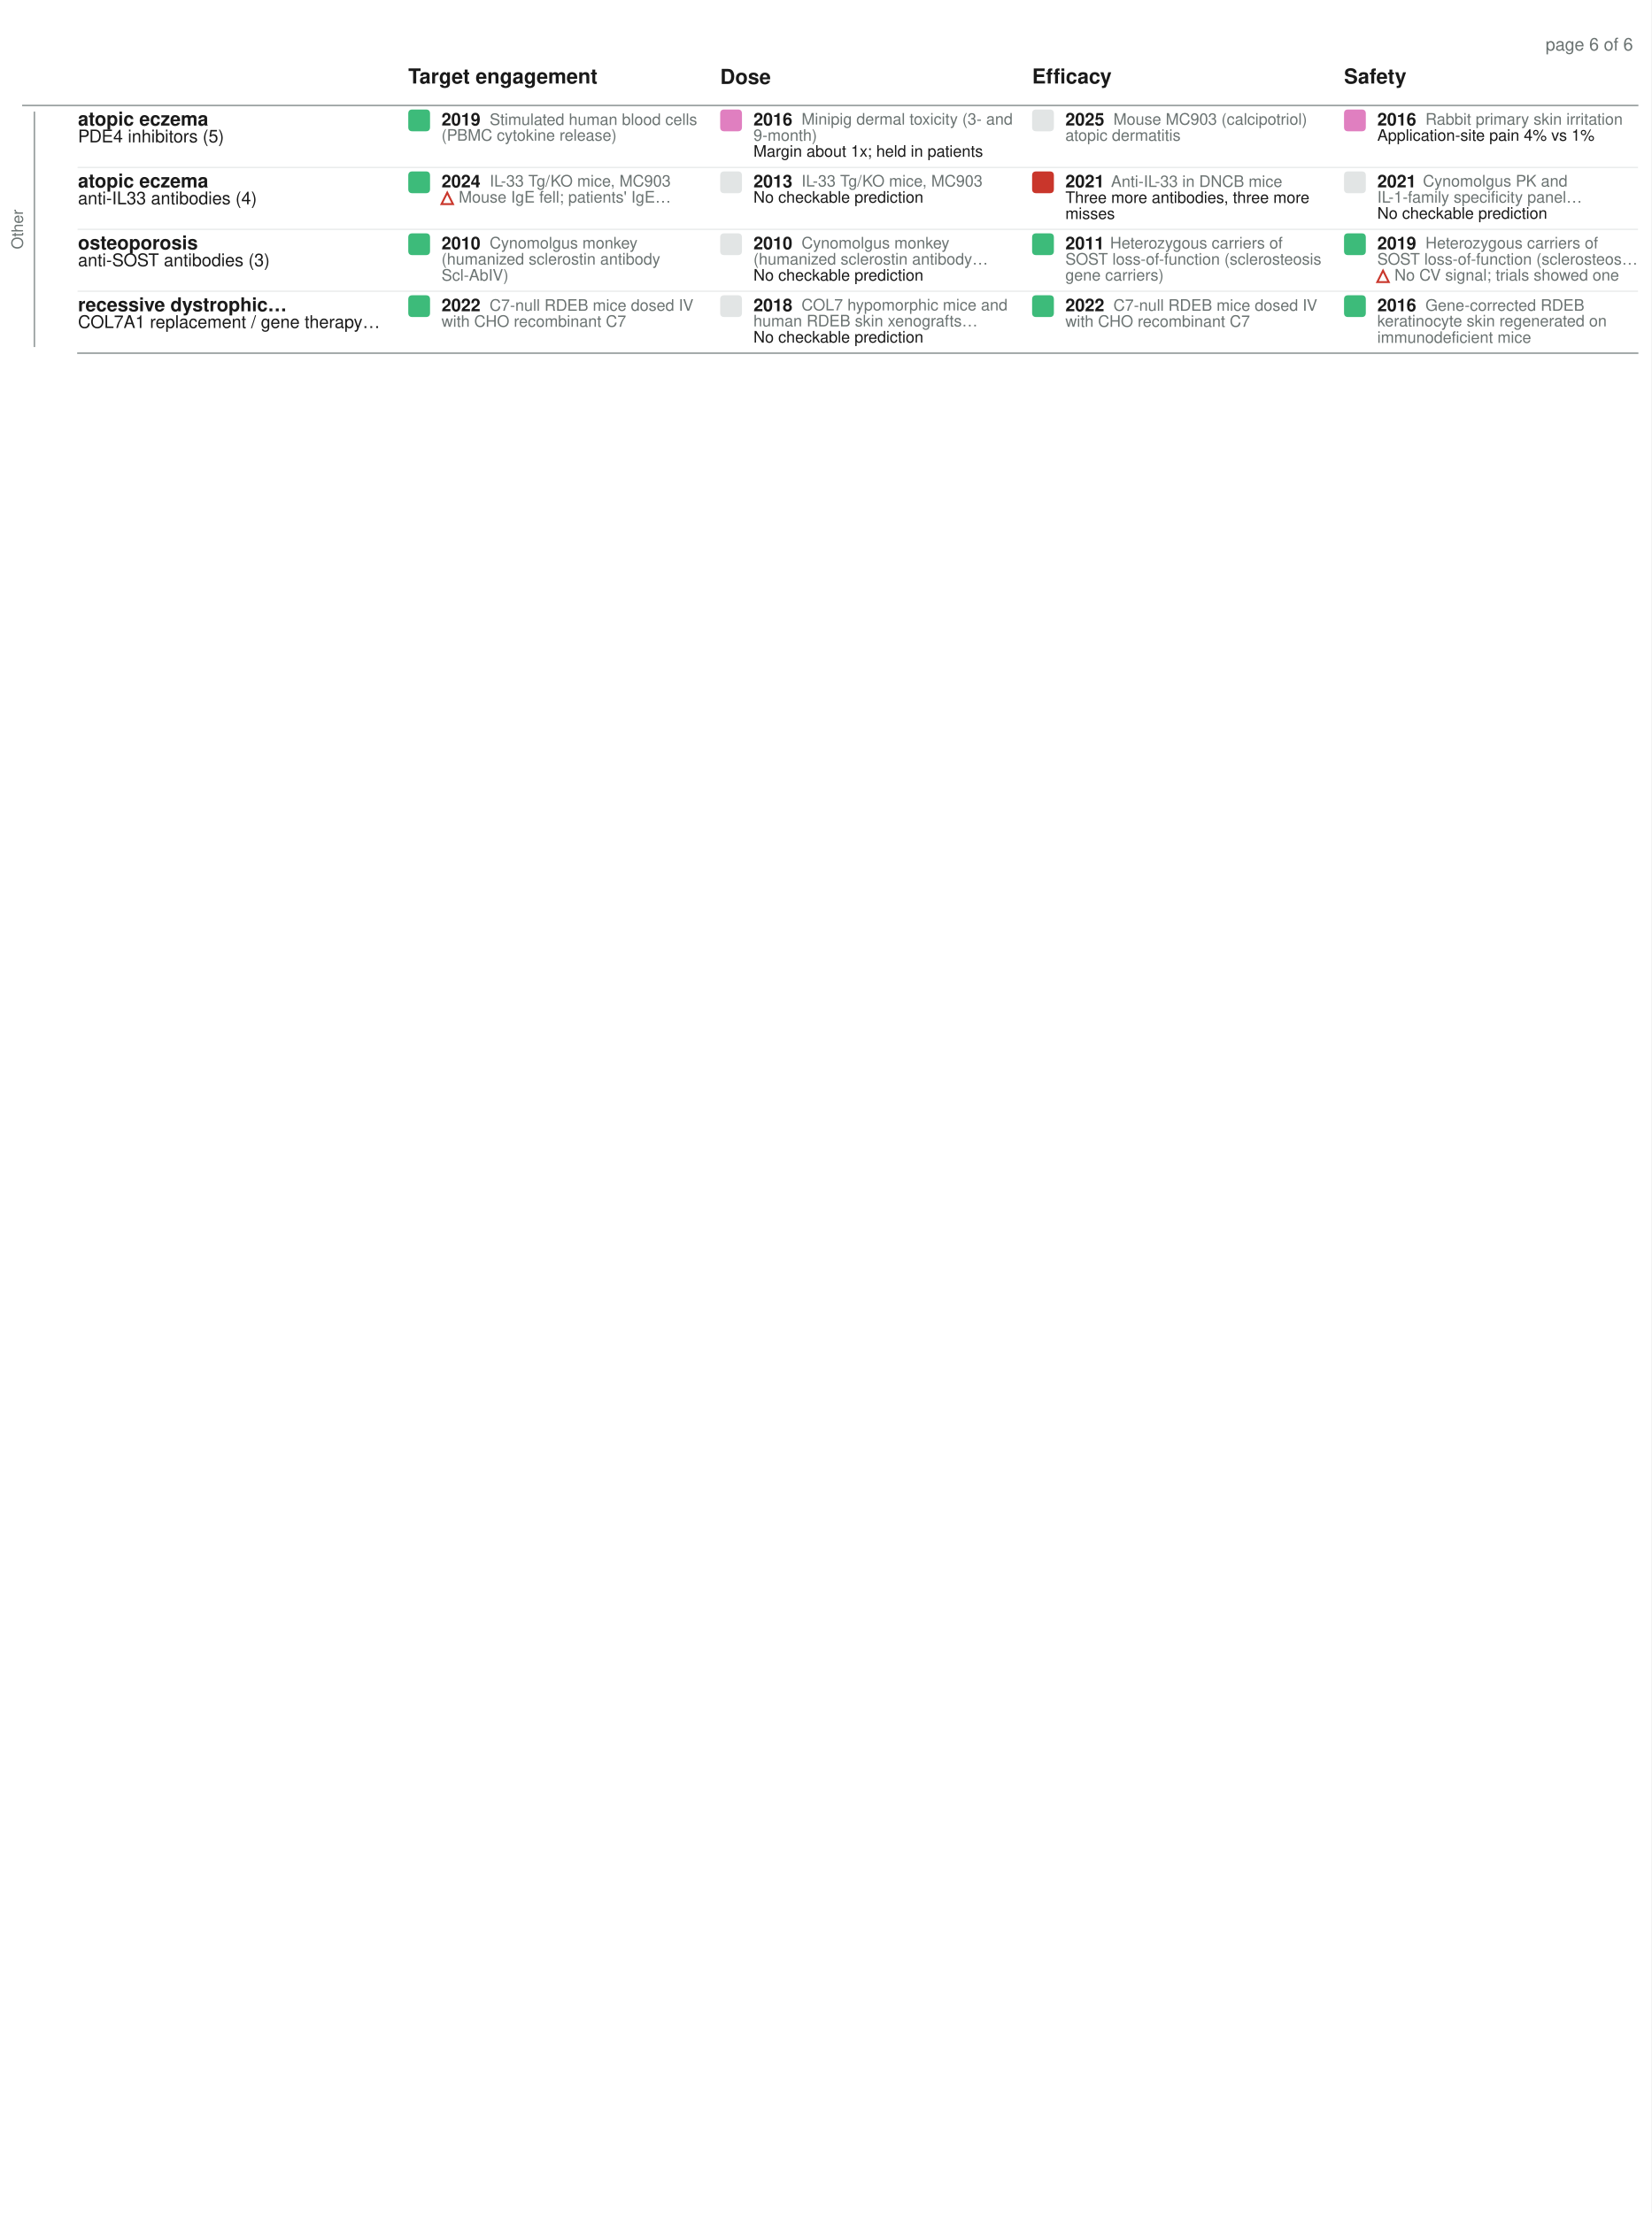
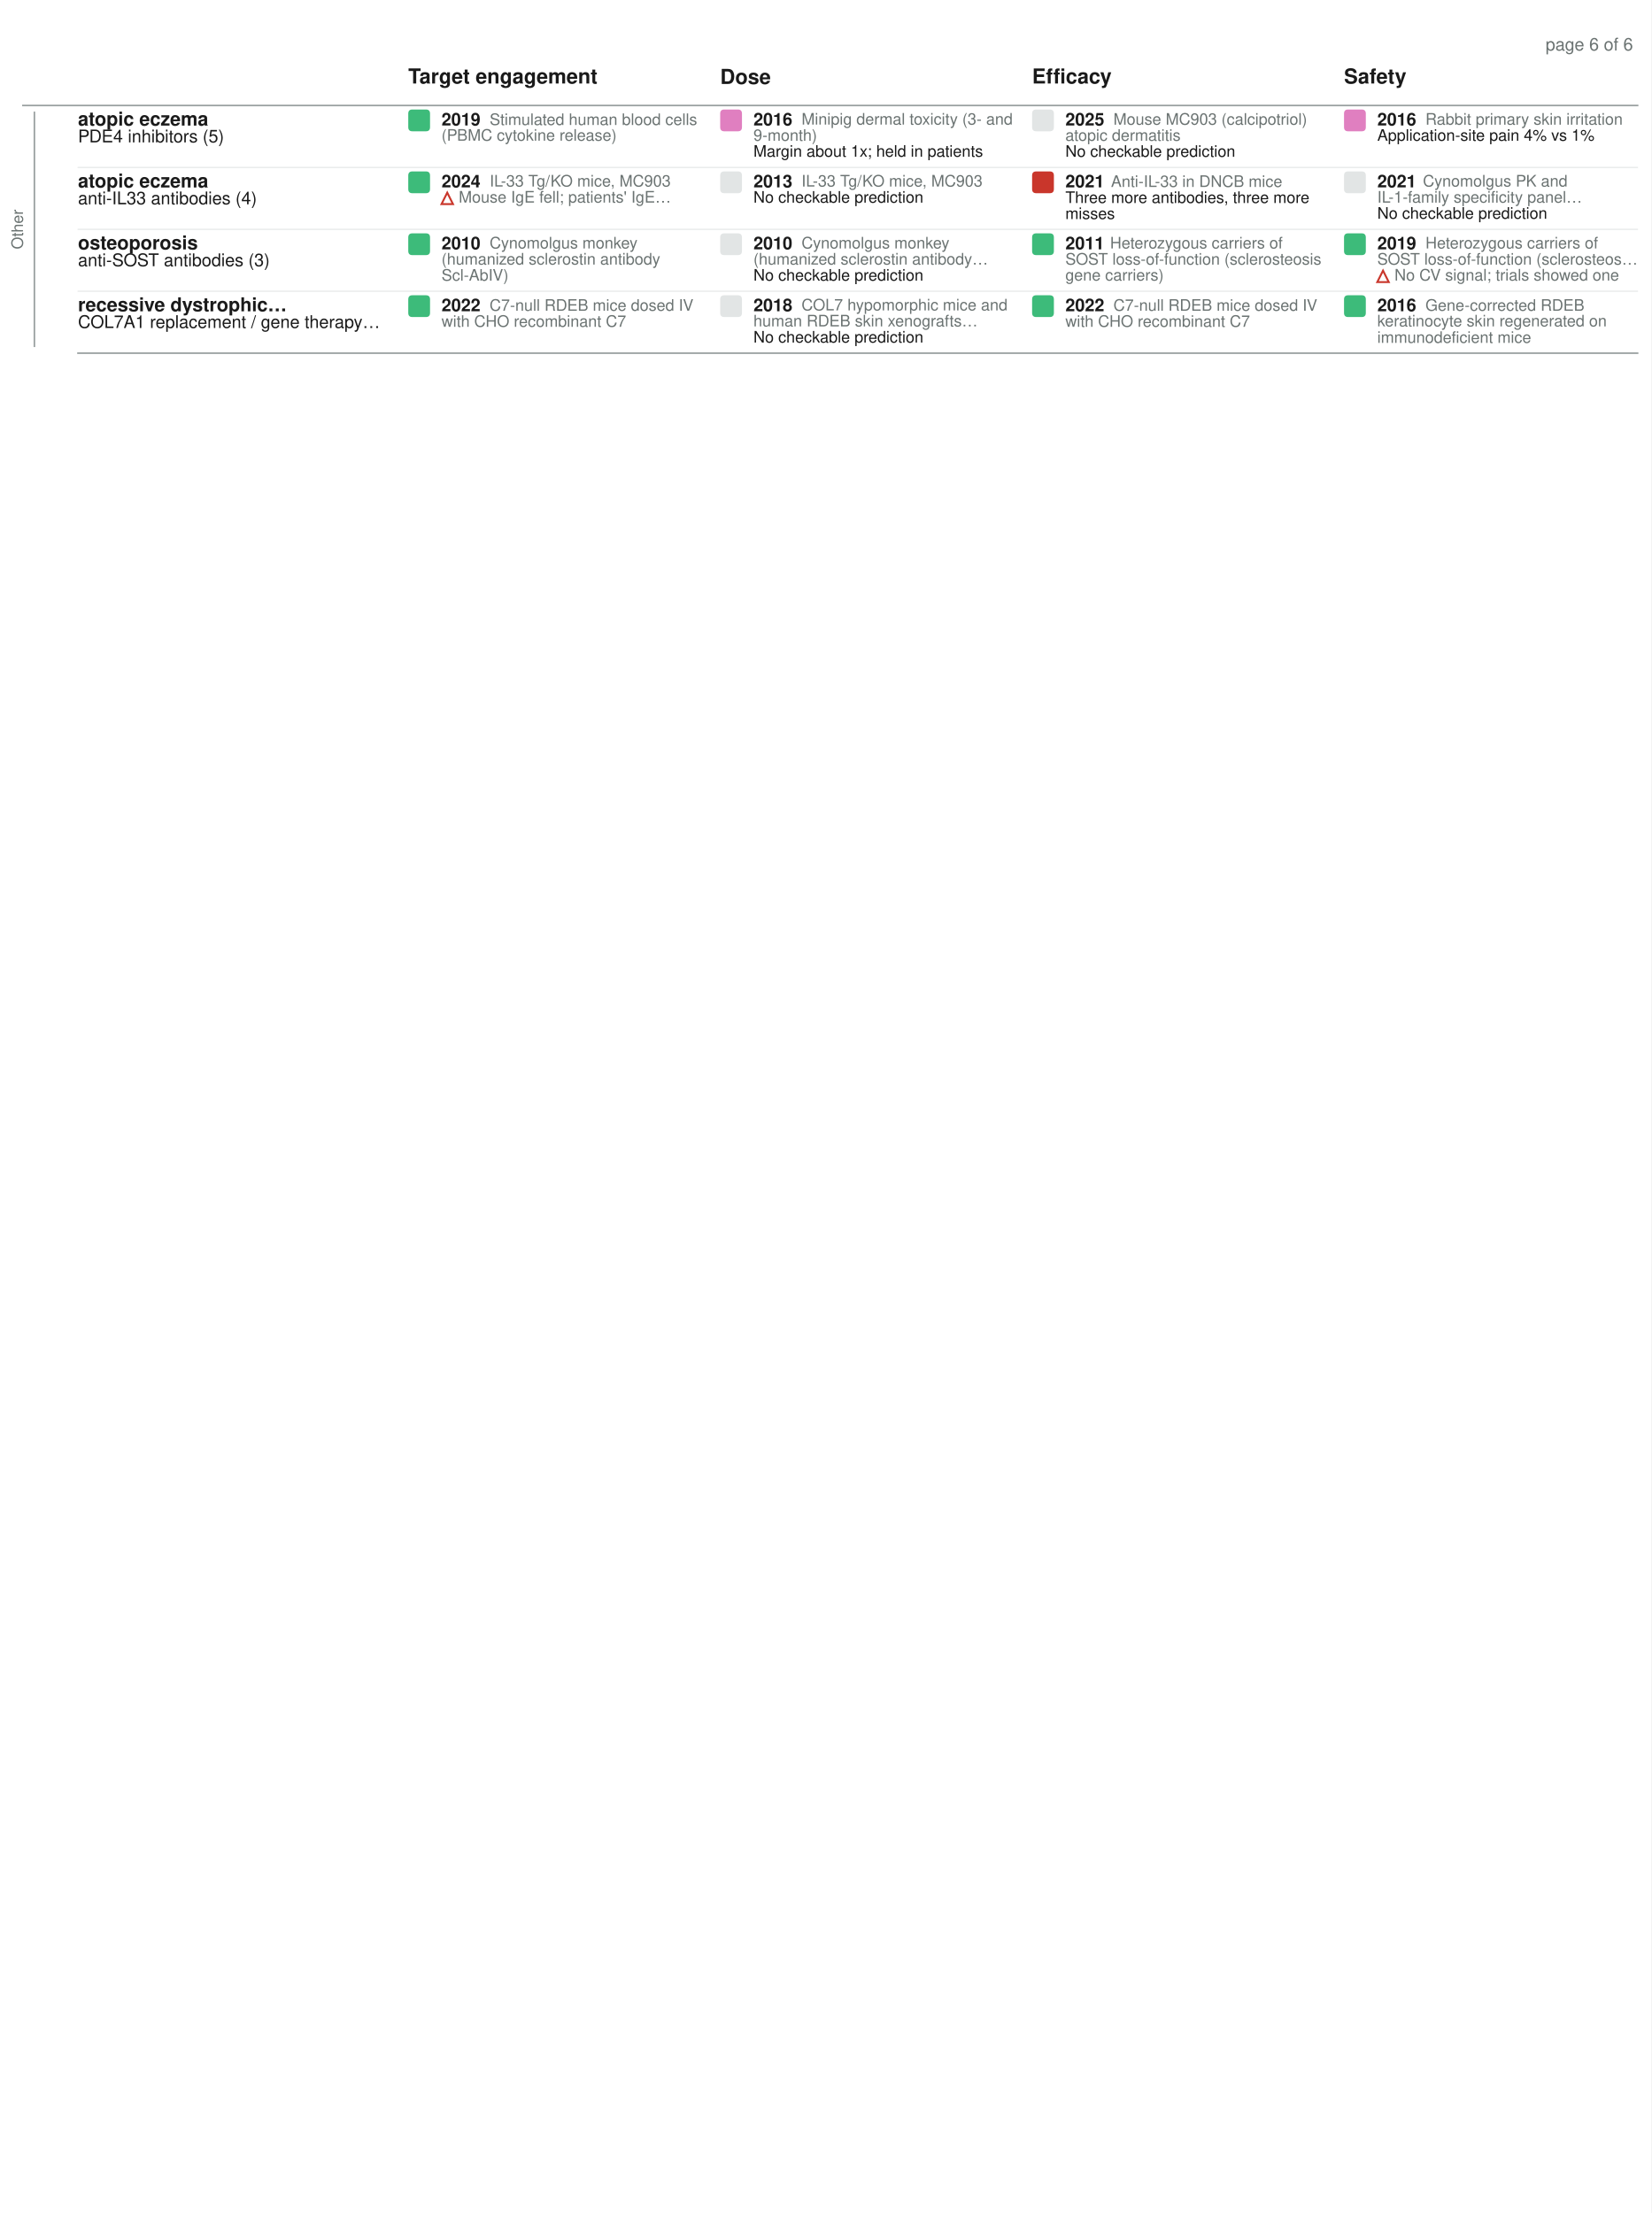
<svg xmlns="http://www.w3.org/2000/svg" width="518.4pt" height="694.8pt" viewBox="0 0 518.4 694.8" version="1.1">
  <defs>
    <style type="text/css">*{stroke-linejoin: round; stroke-linecap: butt}</style>
  </defs>
  <g id="figure_1">
    <g id="patch_1">
      <path d="M 0 694.8  L 518.4 694.8  L 518.4 0  L 0 0  z " style="fill: #ffffff" />
    </g>
    <g id="axes_1">
      <g id="patch_2">
        <path d="M 129.456 34.38  L 133.704 34.38  Q 135 34.38 135 35.676  L 135 39.924  Q 135 41.22 133.704 41.22  L 129.456 41.22  Q 128.16 41.22 128.16 39.924  L 128.16 35.676  Q 128.16 34.38 129.456 34.38  z " clip-path="url(#pcbfbfd2d13)" style="fill: #3dbb7a" />
      </g>
      <g id="patch_3">
        <path d="M 227.376 34.38  L 231.624 34.38  Q 232.92 34.38 232.92 35.676  L 232.92 39.924  Q 232.92 41.22 231.624 41.22  L 227.376 41.22  Q 226.08 41.22 226.08 39.924  L 226.08 35.676  Q 226.08 34.38 227.376 34.38  z " clip-path="url(#pcbfbfd2d13)" style="fill: #e07fc0" />
      </g>
      <g id="patch_4">
        <path d="M 325.296 34.38  L 329.544 34.38  Q 330.84 34.38 330.84 35.676  L 330.84 39.924  Q 330.84 41.22 329.544 41.22  L 325.296 41.22  Q 324 41.22 324 39.924  L 324 35.676  Q 324 34.38 325.296 34.38  z " clip-path="url(#pcbfbfd2d13)" style="fill: #e2e5e5" />
      </g>
      <g id="patch_5">
        <path d="M 423.216 34.38  L 427.464 34.38  Q 428.76 34.38 428.76 35.676  L 428.76 39.924  Q 428.76 41.22 427.464 41.22  L 423.216 41.22  Q 421.92 41.22 421.92 39.924  L 421.92 35.676  Q 421.92 34.38 423.216 34.38  z " clip-path="url(#pcbfbfd2d13)" style="fill: #e07fc0" />
      </g>
      <g id="patch_6">
        <path d="M 129.456 53.82  L 133.704 53.82  Q 135 53.82 135 55.116  L 135 59.364  Q 135 60.66 133.704 60.66  L 129.456 60.66  Q 128.16 60.66 128.16 59.364  L 128.16 55.116  Q 128.16 53.82 129.456 53.82  z " clip-path="url(#pcbfbfd2d13)" style="fill: #3dbb7a" />
      </g>
      <g id="patch_7">
        <path d="M 138.6 64.08  L 142.2 64.08  L 140.4 60.48  L 138.6 64.08  z " clip-path="url(#pcbfbfd2d13)" style="fill: none; stroke: #c9362b; stroke-width: 0.6; stroke-linejoin: miter" />
      </g>
      <g id="patch_8">
        <path d="M 227.376 53.82  L 231.624 53.82  Q 232.92 53.82 232.92 55.116  L 232.92 59.364  Q 232.92 60.66 231.624 60.66  L 227.376 60.66  Q 226.08 60.66 226.08 59.364  L 226.08 55.116  Q 226.08 53.82 227.376 53.82  z " clip-path="url(#pcbfbfd2d13)" style="fill: #e2e5e5" />
      </g>
      <g id="patch_9">
        <path d="M 325.296 53.82  L 329.544 53.82  Q 330.84 53.82 330.84 55.116  L 330.84 59.364  Q 330.84 60.66 329.544 60.66  L 325.296 60.66  Q 324 60.66 324 59.364  L 324 55.116  Q 324 53.82 325.296 53.82  z " clip-path="url(#pcbfbfd2d13)" style="fill: #c9362b" />
      </g>
      <g id="patch_10">
        <path d="M 423.216 53.82  L 427.464 53.82  Q 428.76 53.82 428.76 55.116  L 428.76 59.364  Q 428.76 60.66 427.464 60.66  L 423.216 60.66  Q 421.92 60.66 421.92 59.364  L 421.92 55.116  Q 421.92 53.82 423.216 53.82  z " clip-path="url(#pcbfbfd2d13)" style="fill: #e2e5e5" />
      </g>
      <g id="patch_11">
        <path d="M 129.456 73.26  L 133.704 73.26  Q 135 73.26 135 74.556  L 135 78.804  Q 135 80.1 133.704 80.1  L 129.456 80.1  Q 128.16 80.1 128.16 78.804  L 128.16 74.556  Q 128.16 73.26 129.456 73.26  z " clip-path="url(#pcbfbfd2d13)" style="fill: #3dbb7a" />
      </g>
      <g id="patch_12">
        <path d="M 227.376 73.26  L 231.624 73.26  Q 232.92 73.26 232.92 74.556  L 232.92 78.804  Q 232.92 80.1 231.624 80.1  L 227.376 80.1  Q 226.08 80.1 226.08 78.804  L 226.08 74.556  Q 226.08 73.26 227.376 73.26  z " clip-path="url(#pcbfbfd2d13)" style="fill: #e2e5e5" />
      </g>
      <g id="patch_13">
        <path d="M 325.296 73.26  L 329.544 73.26  Q 330.84 73.26 330.84 74.556  L 330.84 78.804  Q 330.84 80.1 329.544 80.1  L 325.296 80.1  Q 324 80.1 324 78.804  L 324 74.556  Q 324 73.26 325.296 73.26  z " clip-path="url(#pcbfbfd2d13)" style="fill: #3dbb7a" />
      </g>
      <g id="patch_14">
        <path d="M 423.216 73.26  L 427.464 73.26  Q 428.76 73.26 428.76 74.556  L 428.76 78.804  Q 428.76 80.1 427.464 80.1  L 423.216 80.1  Q 421.92 80.1 421.92 78.804  L 421.92 74.556  Q 421.92 73.26 423.216 73.26  z " clip-path="url(#pcbfbfd2d13)" style="fill: #3dbb7a" />
      </g>
      <g id="patch_15">
        <path d="M 432.36 88.56  L 435.96 88.56  L 434.16 84.96  L 432.36 88.56  z " clip-path="url(#pcbfbfd2d13)" style="fill: none; stroke: #c9362b; stroke-width: 0.6; stroke-linejoin: miter" />
      </g>
      <g id="patch_16">
        <path d="M 129.456 92.7  L 133.704 92.7  Q 135 92.7 135 93.996  L 135 98.244  Q 135 99.54 133.704 99.54  L 129.456 99.54  Q 128.16 99.54 128.16 98.244  L 128.16 93.996  Q 128.16 92.7 129.456 92.7  z " clip-path="url(#pcbfbfd2d13)" style="fill: #3dbb7a" />
      </g>
      <g id="patch_17">
        <path d="M 227.376 92.7  L 231.624 92.7  Q 232.92 92.7 232.92 93.996  L 232.92 98.244  Q 232.92 99.54 231.624 99.54  L 227.376 99.54  Q 226.08 99.54 226.08 98.244  L 226.08 93.996  Q 226.08 92.7 227.376 92.7  z " clip-path="url(#pcbfbfd2d13)" style="fill: #e2e5e5" />
      </g>
      <g id="patch_18">
        <path d="M 325.296 92.7  L 329.544 92.7  Q 330.84 92.7 330.84 93.996  L 330.84 98.244  Q 330.84 99.54 329.544 99.54  L 325.296 99.54  Q 324 99.54 324 98.244  L 324 93.996  Q 324 92.7 325.296 92.7  z " clip-path="url(#pcbfbfd2d13)" style="fill: #3dbb7a" />
      </g>
      <g id="patch_19">
        <path d="M 423.216 92.7  L 427.464 92.7  Q 428.76 92.7 428.76 93.996  L 428.76 98.244  Q 428.76 99.54 427.464 99.54  L 423.216 99.54  Q 421.92 99.54 421.92 98.244  L 421.92 93.996  Q 421.92 92.7 423.216 92.7  z " clip-path="url(#pcbfbfd2d13)" style="fill: #3dbb7a" />
      </g>
      <g id="line2d_1">
        <path d="M 7.2 33.12  L 514.08 33.12  " clip-path="url(#pcbfbfd2d13)" style="fill: none; stroke: #9aa1a1; stroke-width: 0.5; stroke-linecap: square" />
      </g>
      <g id="line2d_2">
        <path d="M 24.48 52.56  L 514.08 52.56  " clip-path="url(#pcbfbfd2d13)" style="fill: none; stroke: #dcdfdf; stroke-width: 0.25; stroke-linecap: square" />
      </g>
      <g id="line2d_3">
        <path d="M 24.48 72  L 514.08 72  " clip-path="url(#pcbfbfd2d13)" style="fill: none; stroke: #dcdfdf; stroke-width: 0.25; stroke-linecap: square" />
      </g>
      <g id="line2d_4">
        <path d="M 24.48 91.44  L 514.08 91.44  " clip-path="url(#pcbfbfd2d13)" style="fill: none; stroke: #dcdfdf; stroke-width: 0.25; stroke-linecap: square" />
      </g>
      <g id="line2d_5">
        <path d="M 10.8 35.28  L 10.8 108.72  " clip-path="url(#pcbfbfd2d13)" style="fill: none; stroke: #9aa1a1; stroke-width: 0.5; stroke-linecap: square" />
      </g>
      <g id="line2d_6">
        <path d="M 24.48 110.88  L 514.08 110.88  " clip-path="url(#pcbfbfd2d13)" style="fill: none; stroke: #9aa1a1; stroke-width: 0.5; stroke-linecap: square" />
      </g>
      <g id="text_1">
        <text style="font-size: 5.5px; font-family: 'Helvetica', 'Arial', 'DejaVu Sans'; text-anchor: end; fill: #6b7372" x="512.64" y="15.854" transform="rotate(-0 512.64 15.85406)">page 6 of 6</text>
      </g>
      <g id="text_2">
        <text style="font-weight: 700; font-size: 6.5px; font-family: 'Helvetica', 'Arial', 'DejaVu Sans'; text-anchor: start; fill: #1a1a1a" x="128.16" y="26.21" transform="rotate(-0 128.16 26.20961)">Target engagement</text>
      </g>
      <g id="text_3">
        <text style="font-weight: 700; font-size: 6.5px; font-family: 'Helvetica', 'Arial', 'DejaVu Sans'; text-anchor: start; fill: #1a1a1a" x="226.08" y="26.365" transform="rotate(-0 226.08 26.36525)">Dose</text>
      </g>
      <g id="text_4">
        <text style="font-weight: 700; font-size: 6.5px; font-family: 'Helvetica', 'Arial', 'DejaVu Sans'; text-anchor: start; fill: #1a1a1a" x="324" y="26.218" transform="rotate(-0 324 26.21773)">Efficacy</text>
      </g>
      <g id="text_5">
        <text style="font-weight: 700; font-size: 6.5px; font-family: 'Helvetica', 'Arial', 'DejaVu Sans'; text-anchor: start; fill: #1a1a1a" x="421.92" y="26.218" transform="rotate(-0 421.92 26.21773)">Safety</text>
      </g>
      <g id="text_6">
        <text style="font-weight: 700; font-size: 6px; font-family: 'Helvetica', 'Arial', 'DejaVu Sans'; text-anchor: start; fill: #1a1a1a" x="24.48" y="39.421" transform="rotate(-0 24.48 39.42141)">atopic eczema</text>
      </g>
      <g id="text_7">
        <text style="font-size: 5.5px; font-family: 'Helvetica', 'Arial', 'DejaVu Sans'; text-anchor: start; fill: #1a1a1a" x="24.48" y="44.701" transform="rotate(-0 24.48 44.70133)">PDE4 inhibitors (5)</text>
      </g>
      <g id="text_8">
        <text style="font-weight: 700; font-size: 5.5px; font-family: 'Helvetica', 'Arial', 'DejaVu Sans'; text-anchor: start; fill: #1a1a1a" x="138.6" y="39.395" transform="rotate(-0 138.6 39.39522)">2019</text>
      </g>
      <g id="text_9">
        <text style="font-size: 5px; font-family: 'Helvetica', 'Arial', 'DejaVu Sans'; text-anchor: start; fill: #6b7372" x="153.715" y="39.25" transform="rotate(-0 153.7148 39.25019)">Stimulated human blood cells</text>
      </g>
      <g id="text_10">
        <text style="font-size: 5px; font-family: 'Helvetica', 'Arial', 'DejaVu Sans'; text-anchor: start; fill: #6b7372" x="138.6" y="44.179" transform="rotate(-0 138.6 44.17906)">(PBMC cytokine release)</text>
      </g>
      <g id="text_11">
        <text style="font-weight: 700; font-size: 5.5px; font-family: 'Helvetica', 'Arial', 'DejaVu Sans'; text-anchor: start; fill: #1a1a1a" x="236.52" y="39.395" transform="rotate(-0 236.52 39.39522)">2016</text>
      </g>
      <g id="text_12">
        <text style="font-size: 5px; font-family: 'Helvetica', 'Arial', 'DejaVu Sans'; text-anchor: start; fill: #6b7372" x="251.626" y="39.122" transform="rotate(-0 251.6262 39.12188)">Minipig dermal toxicity (3- and</text>
      </g>
      <g id="text_13">
        <text style="font-size: 5px; font-family: 'Helvetica', 'Arial', 'DejaVu Sans'; text-anchor: start; fill: #6b7372" x="236.52" y="44.205" transform="rotate(-0 236.52 44.20484)">9-month)</text>
      </g>
      <g id="text_14">
        <text style="font-size: 5px; font-family: 'Helvetica', 'Arial', 'DejaVu Sans'; text-anchor: start; fill: #1a1a1a" x="236.52" y="49.202" transform="rotate(-0 236.52 49.20188)">Margin about 1x; held in patients</text>
      </g>
      <g id="text_15">
        <text style="font-weight: 700; font-size: 5.5px; font-family: 'Helvetica', 'Arial', 'DejaVu Sans'; text-anchor: start; fill: #1a1a1a" x="334.44" y="39.395" transform="rotate(-0 334.44 39.39522)">2025</text>
      </g>
      <g id="text_16">
        <text style="font-size: 5px; font-family: 'Helvetica', 'Arial', 'DejaVu Sans'; text-anchor: start; fill: #6b7372" x="349.522" y="39.154" transform="rotate(-0 349.5222 39.15391)">Mouse MC903 (calcipotriol)</text>
      </g>
      <g id="text_17">
        <text style="font-size: 5px; font-family: 'Helvetica', 'Arial', 'DejaVu Sans'; text-anchor: start; fill: #6b7372" x="334.44" y="44.194" transform="rotate(-0 334.44 44.19391)">atopic dermatitis</text>
      </g>
      <g id="text_18">
+         <text style="font-size: 5px; font-family: 'Helvetica', 'Arial', 'DejaVu Sans'; text-anchor: start; fill: #1a1a1a" x="334.44" y="49.234" transform="rotate(-0 334.44 49.23391)">No checkable prediction</text>
+       </g>
+       <g id="text_19">
        <text style="font-weight: 700; font-size: 5.5px; font-family: 'Helvetica', 'Arial', 'DejaVu Sans'; text-anchor: start; fill: #1a1a1a" x="432.36" y="39.395" transform="rotate(-0 432.36 39.39522)">2016</text>
      </g>
-       <g id="text_19">
+       <g id="text_20">
        <text style="font-size: 5px; font-family: 'Helvetica', 'Arial', 'DejaVu Sans'; text-anchor: start; fill: #6b7372" x="447.466" y="39.139" transform="rotate(-0 447.4663 39.13906)">Rabbit primary skin irritation</text>
      </g>
-       <g id="text_20">
+       <g id="text_21">
        <text style="font-size: 5px; font-family: 'Helvetica', 'Arial', 'DejaVu Sans'; text-anchor: start; fill: #1a1a1a" x="432.36" y="44.194" transform="rotate(-0 432.36 44.19391)">Application-site pain 4% vs 1%</text>
      </g>
-       <g id="text_21">
+       <g id="text_22">
        <text style="font-weight: 700; font-size: 6px; font-family: 'Helvetica', 'Arial', 'DejaVu Sans'; text-anchor: start; fill: #1a1a1a" x="24.48" y="58.861" transform="rotate(-0 24.48 58.86141)">atopic eczema</text>
      </g>
-       <g id="text_22">
+       <g id="text_23">
        <text style="font-size: 5.5px; font-family: 'Helvetica', 'Arial', 'DejaVu Sans'; text-anchor: start; fill: #1a1a1a" x="24.48" y="64.141" transform="rotate(-0 24.48 64.14133)">anti-IL33 antibodies (4)</text>
      </g>
-       <g id="text_23">
+       <g id="text_24">
        <text style="font-weight: 700; font-size: 5.5px; font-family: 'Helvetica', 'Arial', 'DejaVu Sans'; text-anchor: start; fill: #1a1a1a" x="138.6" y="58.835" transform="rotate(-0 138.6 58.83521)">2024</text>
      </g>
-       <g id="text_24">
+       <g id="text_25">
        <text style="font-size: 5px; font-family: 'Helvetica', 'Arial', 'DejaVu Sans'; text-anchor: start; fill: #6b7372" x="153.72" y="58.562" transform="rotate(-0 153.72 58.56188)">IL-33 Tg/KO mice, MC903</text>
      </g>
-       <g id="text_25">
+       <g id="text_26">
        <text style="font-size: 5px; font-family: 'Helvetica', 'Arial', 'DejaVu Sans'; text-anchor: start; fill: #6b7372" x="144" y="63.602" transform="rotate(-0 144 63.60187)">Mouse IgE fell; patients' IgE…</text>
      </g>
-       <g id="text_26">
+       <g id="text_27">
        <text style="font-weight: 700; font-size: 5.5px; font-family: 'Helvetica', 'Arial', 'DejaVu Sans'; text-anchor: start; fill: #1a1a1a" x="236.52" y="58.835" transform="rotate(-0 236.52 58.83521)">2013</text>
      </g>
-       <g id="text_27">
+       <g id="text_28">
        <text style="font-size: 5px; font-family: 'Helvetica', 'Arial', 'DejaVu Sans'; text-anchor: start; fill: #6b7372" x="251.602" y="58.562" transform="rotate(-0 251.6022 58.56188)">IL-33 Tg/KO mice, MC903</text>
      </g>
-       <g id="text_28">
+       <g id="text_29">
        <text style="font-size: 5px; font-family: 'Helvetica', 'Arial', 'DejaVu Sans'; text-anchor: start; fill: #1a1a1a" x="236.52" y="63.634" transform="rotate(-0 236.52 63.63391)">No checkable prediction</text>
      </g>
-       <g id="text_29">
+       <g id="text_30">
        <text style="font-weight: 700; font-size: 5.5px; font-family: 'Helvetica', 'Arial', 'DejaVu Sans'; text-anchor: start; fill: #1a1a1a" x="334.44" y="58.835" transform="rotate(-0 334.44 58.83521)">2021</text>
      </g>
-       <g id="text_30">
+       <g id="text_31">
        <text style="font-size: 5px; font-family: 'Helvetica', 'Arial', 'DejaVu Sans'; text-anchor: start; fill: #6b7372" x="348.765" y="58.69" transform="rotate(-0 348.7651 58.6902)">Anti-IL-33 in DNCB mice</text>
      </g>
-       <g id="text_31">
+       <g id="text_32">
        <text style="font-size: 5px; font-family: 'Helvetica', 'Arial', 'DejaVu Sans'; text-anchor: start; fill: #1a1a1a" x="334.44" y="63.73" transform="rotate(-0 334.44 63.7302)">Three more antibodies, three more</text>
      </g>
-       <g id="text_32">
+       <g id="text_33">
        <text style="font-size: 5px; font-family: 'Helvetica', 'Arial', 'DejaVu Sans'; text-anchor: start; fill: #1a1a1a" x="334.44" y="68.77" transform="rotate(-0 334.44 68.7702)">misses</text>
      </g>
-       <g id="text_33">
+       <g id="text_34">
        <text style="font-weight: 700; font-size: 5.5px; font-family: 'Helvetica', 'Arial', 'DejaVu Sans'; text-anchor: start; fill: #1a1a1a" x="432.36" y="58.835" transform="rotate(-0 432.36 58.83521)">2021</text>
      </g>
-       <g id="text_34">
+       <g id="text_35">
        <text style="font-size: 5px; font-family: 'Helvetica', 'Arial', 'DejaVu Sans'; text-anchor: start; fill: #6b7372" x="446.685" y="58.562" transform="rotate(-0 446.6851 58.56188)">Cynomolgus PK and</text>
      </g>
-       <g id="text_35">
+       <g id="text_36">
        <text style="font-size: 5px; font-family: 'Helvetica', 'Arial', 'DejaVu Sans'; text-anchor: start; fill: #6b7372" x="432.36" y="63.619" transform="rotate(-0 432.36 63.61906)">IL-1-family specificity panel…</text>
      </g>
-       <g id="text_36">
+       <g id="text_37">
        <text style="font-size: 5px; font-family: 'Helvetica', 'Arial', 'DejaVu Sans'; text-anchor: start; fill: #1a1a1a" x="432.36" y="68.674" transform="rotate(-0 432.36 68.67391)">No checkable prediction</text>
      </g>
-       <g id="text_37">
+       <g id="text_38">
        <text style="font-weight: 700; font-size: 6px; font-family: 'Helvetica', 'Arial', 'DejaVu Sans'; text-anchor: start; fill: #1a1a1a" x="24.48" y="78.301" transform="rotate(-0 24.48 78.30141)">osteoporosis</text>
      </g>
-       <g id="text_38">
+       <g id="text_39">
        <text style="font-size: 5.5px; font-family: 'Helvetica', 'Arial', 'DejaVu Sans'; text-anchor: start; fill: #1a1a1a" x="24.48" y="83.581" transform="rotate(-0 24.48 83.58133)">anti-SOST antibodies (3)</text>
      </g>
-       <g id="text_39">
+       <g id="text_40">
        <text style="font-weight: 700; font-size: 5.5px; font-family: 'Helvetica', 'Arial', 'DejaVu Sans'; text-anchor: start; fill: #1a1a1a" x="138.6" y="78.275" transform="rotate(-0 138.6 78.27522)">2010</text>
      </g>
-       <g id="text_40">
+       <g id="text_41">
        <text style="font-size: 5px; font-family: 'Helvetica', 'Arial', 'DejaVu Sans'; text-anchor: start; fill: #6b7372" x="153.701" y="78.002" transform="rotate(-0 153.7011 78.00187)">Cynomolgus monkey</text>
      </g>
-       <g id="text_41">
+       <g id="text_42">
        <text style="font-size: 5px; font-family: 'Helvetica', 'Arial', 'DejaVu Sans'; text-anchor: start; fill: #6b7372" x="138.6" y="83.059" transform="rotate(-0 138.6 83.05906)">(humanized sclerostin antibody</text>
      </g>
-       <g id="text_42">
+       <g id="text_43">
        <text style="font-size: 5px; font-family: 'Helvetica', 'Arial', 'DejaVu Sans'; text-anchor: start; fill: #6b7372" x="138.6" y="88.125" transform="rotate(-0 138.6 88.12484)">Scl-AbIV)</text>
      </g>
-       <g id="text_43">
+       <g id="text_44">
        <text style="font-weight: 700; font-size: 5.5px; font-family: 'Helvetica', 'Arial', 'DejaVu Sans'; text-anchor: start; fill: #1a1a1a" x="236.52" y="78.275" transform="rotate(-0 236.52 78.27522)">2010</text>
      </g>
-       <g id="text_44">
+       <g id="text_45">
        <text style="font-size: 5px; font-family: 'Helvetica', 'Arial', 'DejaVu Sans'; text-anchor: start; fill: #6b7372" x="251.621" y="78.002" transform="rotate(-0 251.6211 78.00187)">Cynomolgus monkey</text>
      </g>
-       <g id="text_45">
+       <g id="text_46">
        <text style="font-size: 5px; font-family: 'Helvetica', 'Arial', 'DejaVu Sans'; text-anchor: start; fill: #6b7372" x="236.52" y="83.059" transform="rotate(-0 236.52 83.05906)">(humanized sclerostin antibody…</text>
      </g>
-       <g id="text_46">
+       <g id="text_47">
        <text style="font-size: 5px; font-family: 'Helvetica', 'Arial', 'DejaVu Sans'; text-anchor: start; fill: #1a1a1a" x="236.52" y="88.114" transform="rotate(-0 236.52 88.11391)">No checkable prediction</text>
      </g>
-       <g id="text_47">
+       <g id="text_48">
        <text style="font-weight: 700; font-size: 5.5px; font-family: 'Helvetica', 'Arial', 'DejaVu Sans'; text-anchor: start; fill: #1a1a1a" x="334.44" y="78.275" transform="rotate(-0 334.44 78.27522)">2011</text>
      </g>
-       <g id="text_48">
+       <g id="text_49">
        <text style="font-size: 5px; font-family: 'Helvetica', 'Arial', 'DejaVu Sans'; text-anchor: start; fill: #6b7372" x="348.464" y="78.002" transform="rotate(-0 348.4643 78.00187)">Heterozygous carriers of</text>
      </g>
-       <g id="text_49">
+       <g id="text_50">
        <text style="font-size: 5px; font-family: 'Helvetica', 'Arial', 'DejaVu Sans'; text-anchor: start; fill: #6b7372" x="334.44" y="83.085" transform="rotate(-0 334.44 83.08484)">SOST loss-of-function (sclerosteosis</text>
      </g>
-       <g id="text_50">
+       <g id="text_51">
        <text style="font-size: 5px; font-family: 'Helvetica', 'Arial', 'DejaVu Sans'; text-anchor: start; fill: #6b7372" x="334.44" y="88.082" transform="rotate(-0 334.44 88.08187)">gene carriers)</text>
      </g>
-       <g id="text_51">
+       <g id="text_52">
        <text style="font-weight: 700; font-size: 5.5px; font-family: 'Helvetica', 'Arial', 'DejaVu Sans'; text-anchor: start; fill: #1a1a1a" x="432.36" y="78.275" transform="rotate(-0 432.36 78.27522)">2019</text>
      </g>
-       <g id="text_52">
+       <g id="text_53">
        <text style="font-size: 5px; font-family: 'Helvetica', 'Arial', 'DejaVu Sans'; text-anchor: start; fill: #6b7372" x="447.475" y="78.002" transform="rotate(-0 447.4748 78.00187)">Heterozygous carriers of</text>
      </g>
-       <g id="text_53">
+       <g id="text_54">
        <text style="font-size: 5px; font-family: 'Helvetica', 'Arial', 'DejaVu Sans'; text-anchor: start; fill: #6b7372" x="432.36" y="83.085" transform="rotate(-0 432.36 83.08484)">SOST loss-of-function (sclerosteos…</text>
      </g>
-       <g id="text_54">
+       <g id="text_55">
        <text style="font-size: 5px; font-family: 'Helvetica', 'Arial', 'DejaVu Sans'; text-anchor: start; fill: #6b7372" x="437.76" y="88.082" transform="rotate(-0 437.76 88.08187)">No CV signal; trials showed one</text>
      </g>
-       <g id="text_55">
+       <g id="text_56">
        <text style="font-weight: 700; font-size: 6px; font-family: 'Helvetica', 'Arial', 'DejaVu Sans'; text-anchor: start; fill: #1a1a1a" x="24.48" y="97.724" transform="rotate(-0 24.48 97.72406)">recessive dystrophic…</text>
      </g>
-       <g id="text_56">
+       <g id="text_57">
        <text style="font-size: 5.5px; font-family: 'Helvetica', 'Arial', 'DejaVu Sans'; text-anchor: start; fill: #1a1a1a" x="24.48" y="102.974" transform="rotate(-0 24.48 102.9741)">COL7A1 replacement / gene therapy…</text>
      </g>
-       <g id="text_57">
+       <g id="text_58">
        <text style="font-weight: 700; font-size: 5.5px; font-family: 'Helvetica', 'Arial', 'DejaVu Sans'; text-anchor: start; fill: #1a1a1a" x="138.6" y="97.715" transform="rotate(-0 138.6 97.71522)">2022</text>
      </g>
-       <g id="text_58">
+       <g id="text_59">
        <text style="font-size: 5px; font-family: 'Helvetica', 'Arial', 'DejaVu Sans'; text-anchor: start; fill: #6b7372" x="153.682" y="97.57" transform="rotate(-0 153.6822 97.57019)">C7-null RDEB mice dosed IV</text>
      </g>
-       <g id="text_59">
+       <g id="text_60">
        <text style="font-size: 5px; font-family: 'Helvetica', 'Arial', 'DejaVu Sans'; text-anchor: start; fill: #6b7372" x="138.6" y="102.61" transform="rotate(-0 138.6 102.6102)">with CHO recombinant C7</text>
      </g>
-       <g id="text_60">
+       <g id="text_61">
        <text style="font-weight: 700; font-size: 5.5px; font-family: 'Helvetica', 'Arial', 'DejaVu Sans'; text-anchor: start; fill: #1a1a1a" x="236.52" y="97.715" transform="rotate(-0 236.52 97.71522)">2018</text>
      </g>
-       <g id="text_61">
+       <g id="text_62">
        <text style="font-size: 5px; font-family: 'Helvetica', 'Arial', 'DejaVu Sans'; text-anchor: start; fill: #6b7372" x="251.613" y="97.459" transform="rotate(-0 251.6134 97.45906)">COL7 hypomorphic mice and</text>
      </g>
-       <g id="text_62">
+       <g id="text_63">
        <text style="font-size: 5px; font-family: 'Helvetica', 'Arial', 'DejaVu Sans'; text-anchor: start; fill: #6b7372" x="236.52" y="102.482" transform="rotate(-0 236.52 102.4819)">human RDEB skin xenografts…</text>
      </g>
-       <g id="text_63">
+       <g id="text_64">
        <text style="font-size: 5px; font-family: 'Helvetica', 'Arial', 'DejaVu Sans'; text-anchor: start; fill: #1a1a1a" x="236.52" y="107.554" transform="rotate(-0 236.52 107.5539)">No checkable prediction</text>
      </g>
-       <g id="text_64">
+       <g id="text_65">
        <text style="font-weight: 700; font-size: 5.5px; font-family: 'Helvetica', 'Arial', 'DejaVu Sans'; text-anchor: start; fill: #1a1a1a" x="334.44" y="97.715" transform="rotate(-0 334.44 97.71522)">2022</text>
      </g>
-       <g id="text_65">
+       <g id="text_66">
        <text style="font-size: 5px; font-family: 'Helvetica', 'Arial', 'DejaVu Sans'; text-anchor: start; fill: #6b7372" x="349.522" y="97.57" transform="rotate(-0 349.5222 97.57019)">C7-null RDEB mice dosed IV</text>
      </g>
-       <g id="text_66">
+       <g id="text_67">
        <text style="font-size: 5px; font-family: 'Helvetica', 'Arial', 'DejaVu Sans'; text-anchor: start; fill: #6b7372" x="334.44" y="102.61" transform="rotate(-0 334.44 102.6102)">with CHO recombinant C7</text>
      </g>
-       <g id="text_67">
+       <g id="text_68">
        <text style="font-weight: 700; font-size: 5.5px; font-family: 'Helvetica', 'Arial', 'DejaVu Sans'; text-anchor: start; fill: #1a1a1a" x="432.36" y="97.715" transform="rotate(-0 432.36 97.71522)">2016</text>
      </g>
-       <g id="text_68">
+       <g id="text_69">
        <text style="font-size: 5px; font-family: 'Helvetica', 'Arial', 'DejaVu Sans'; text-anchor: start; fill: #6b7372" x="447.466" y="97.57" transform="rotate(-0 447.4663 97.57019)">Gene-corrected RDEB</text>
      </g>
-       <g id="text_69">
+       <g id="text_70">
        <text style="font-size: 5px; font-family: 'Helvetica', 'Arial', 'DejaVu Sans'; text-anchor: start; fill: #6b7372" x="432.36" y="102.482" transform="rotate(-0 432.36 102.4819)">keratinocyte skin regenerated on</text>
      </g>
-       <g id="text_70">
+       <g id="text_71">
        <text style="font-size: 5px; font-family: 'Helvetica', 'Arial', 'DejaVu Sans'; text-anchor: start; fill: #6b7372" x="432.36" y="107.65" transform="rotate(-0 432.36 107.6502)">immunodeficient mice</text>
      </g>
-       <g id="text_71">
+       <g id="text_72">
        <text style="font-size: 5px; font-family: 'Helvetica', 'Arial', 'DejaVu Sans'; fill: #6b7372" transform="translate(7.210195 78.25195) rotate(-90)">Other</text>
      </g>
    </g>
  </g>
  <defs>
    <clipPath id="pcbfbfd2d13">
      <rect x="0" y="0" width="518.4" height="694.8" />
    </clipPath>
  </defs>
</svg>
